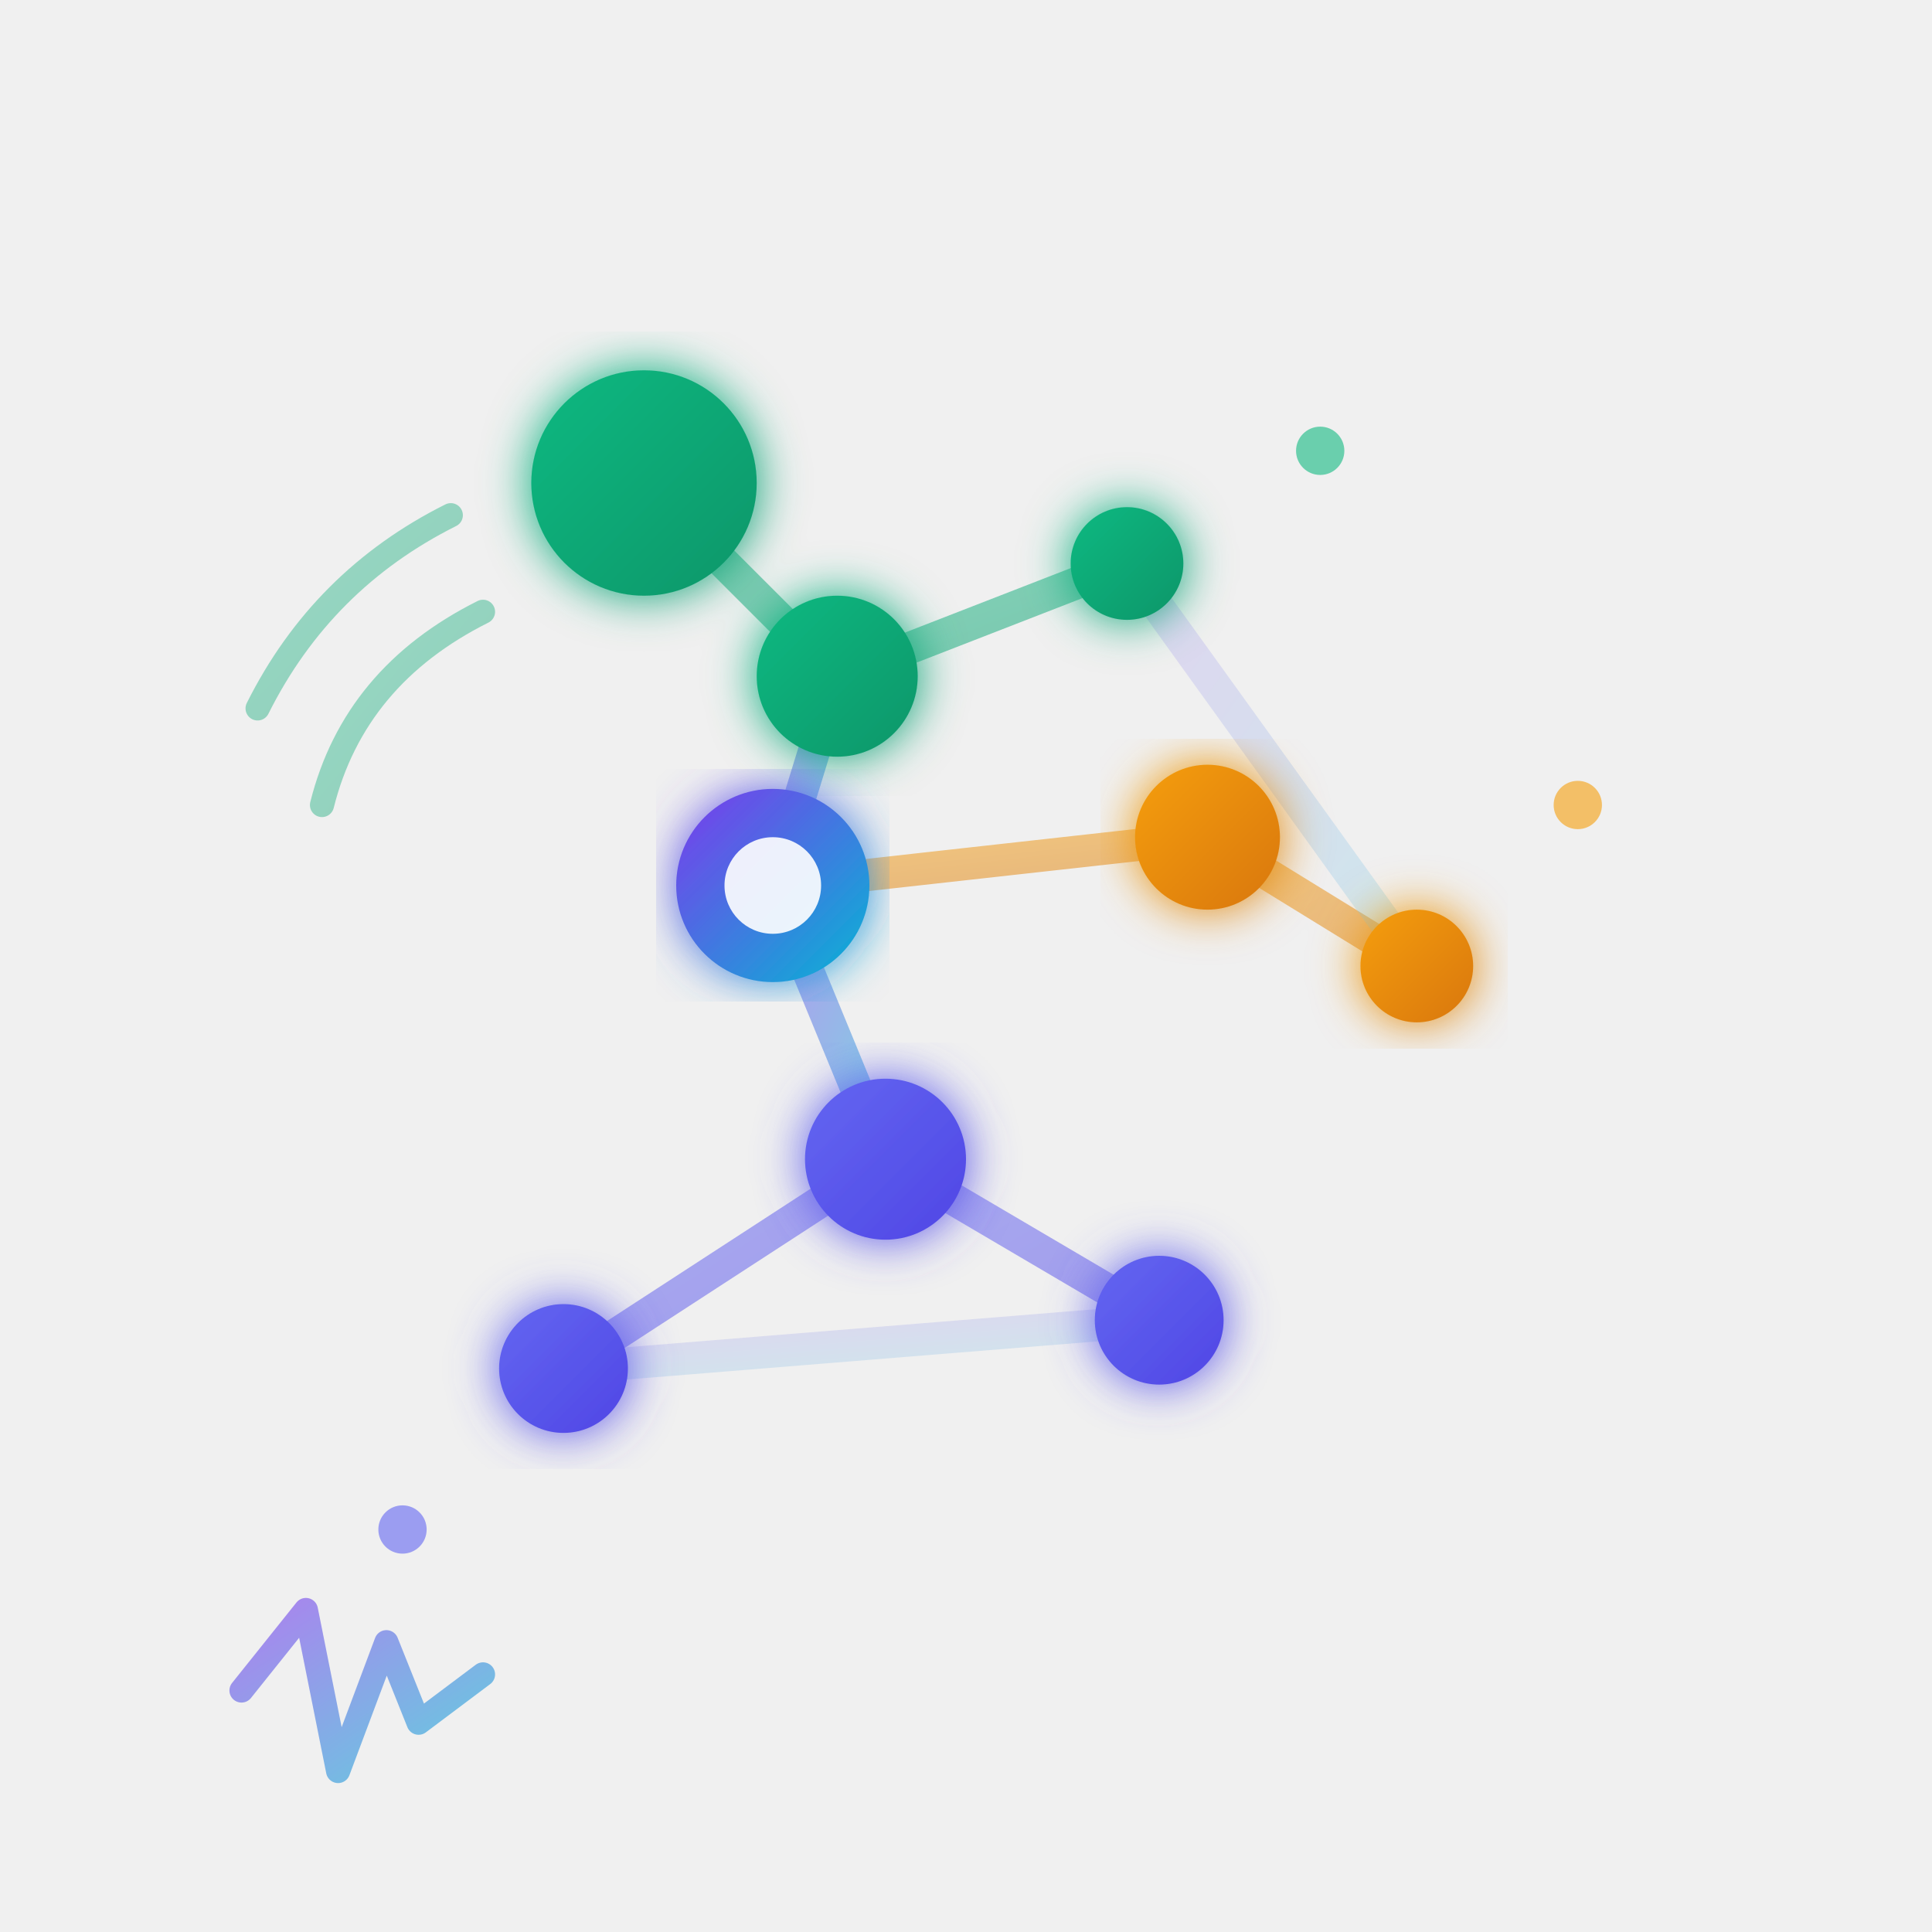
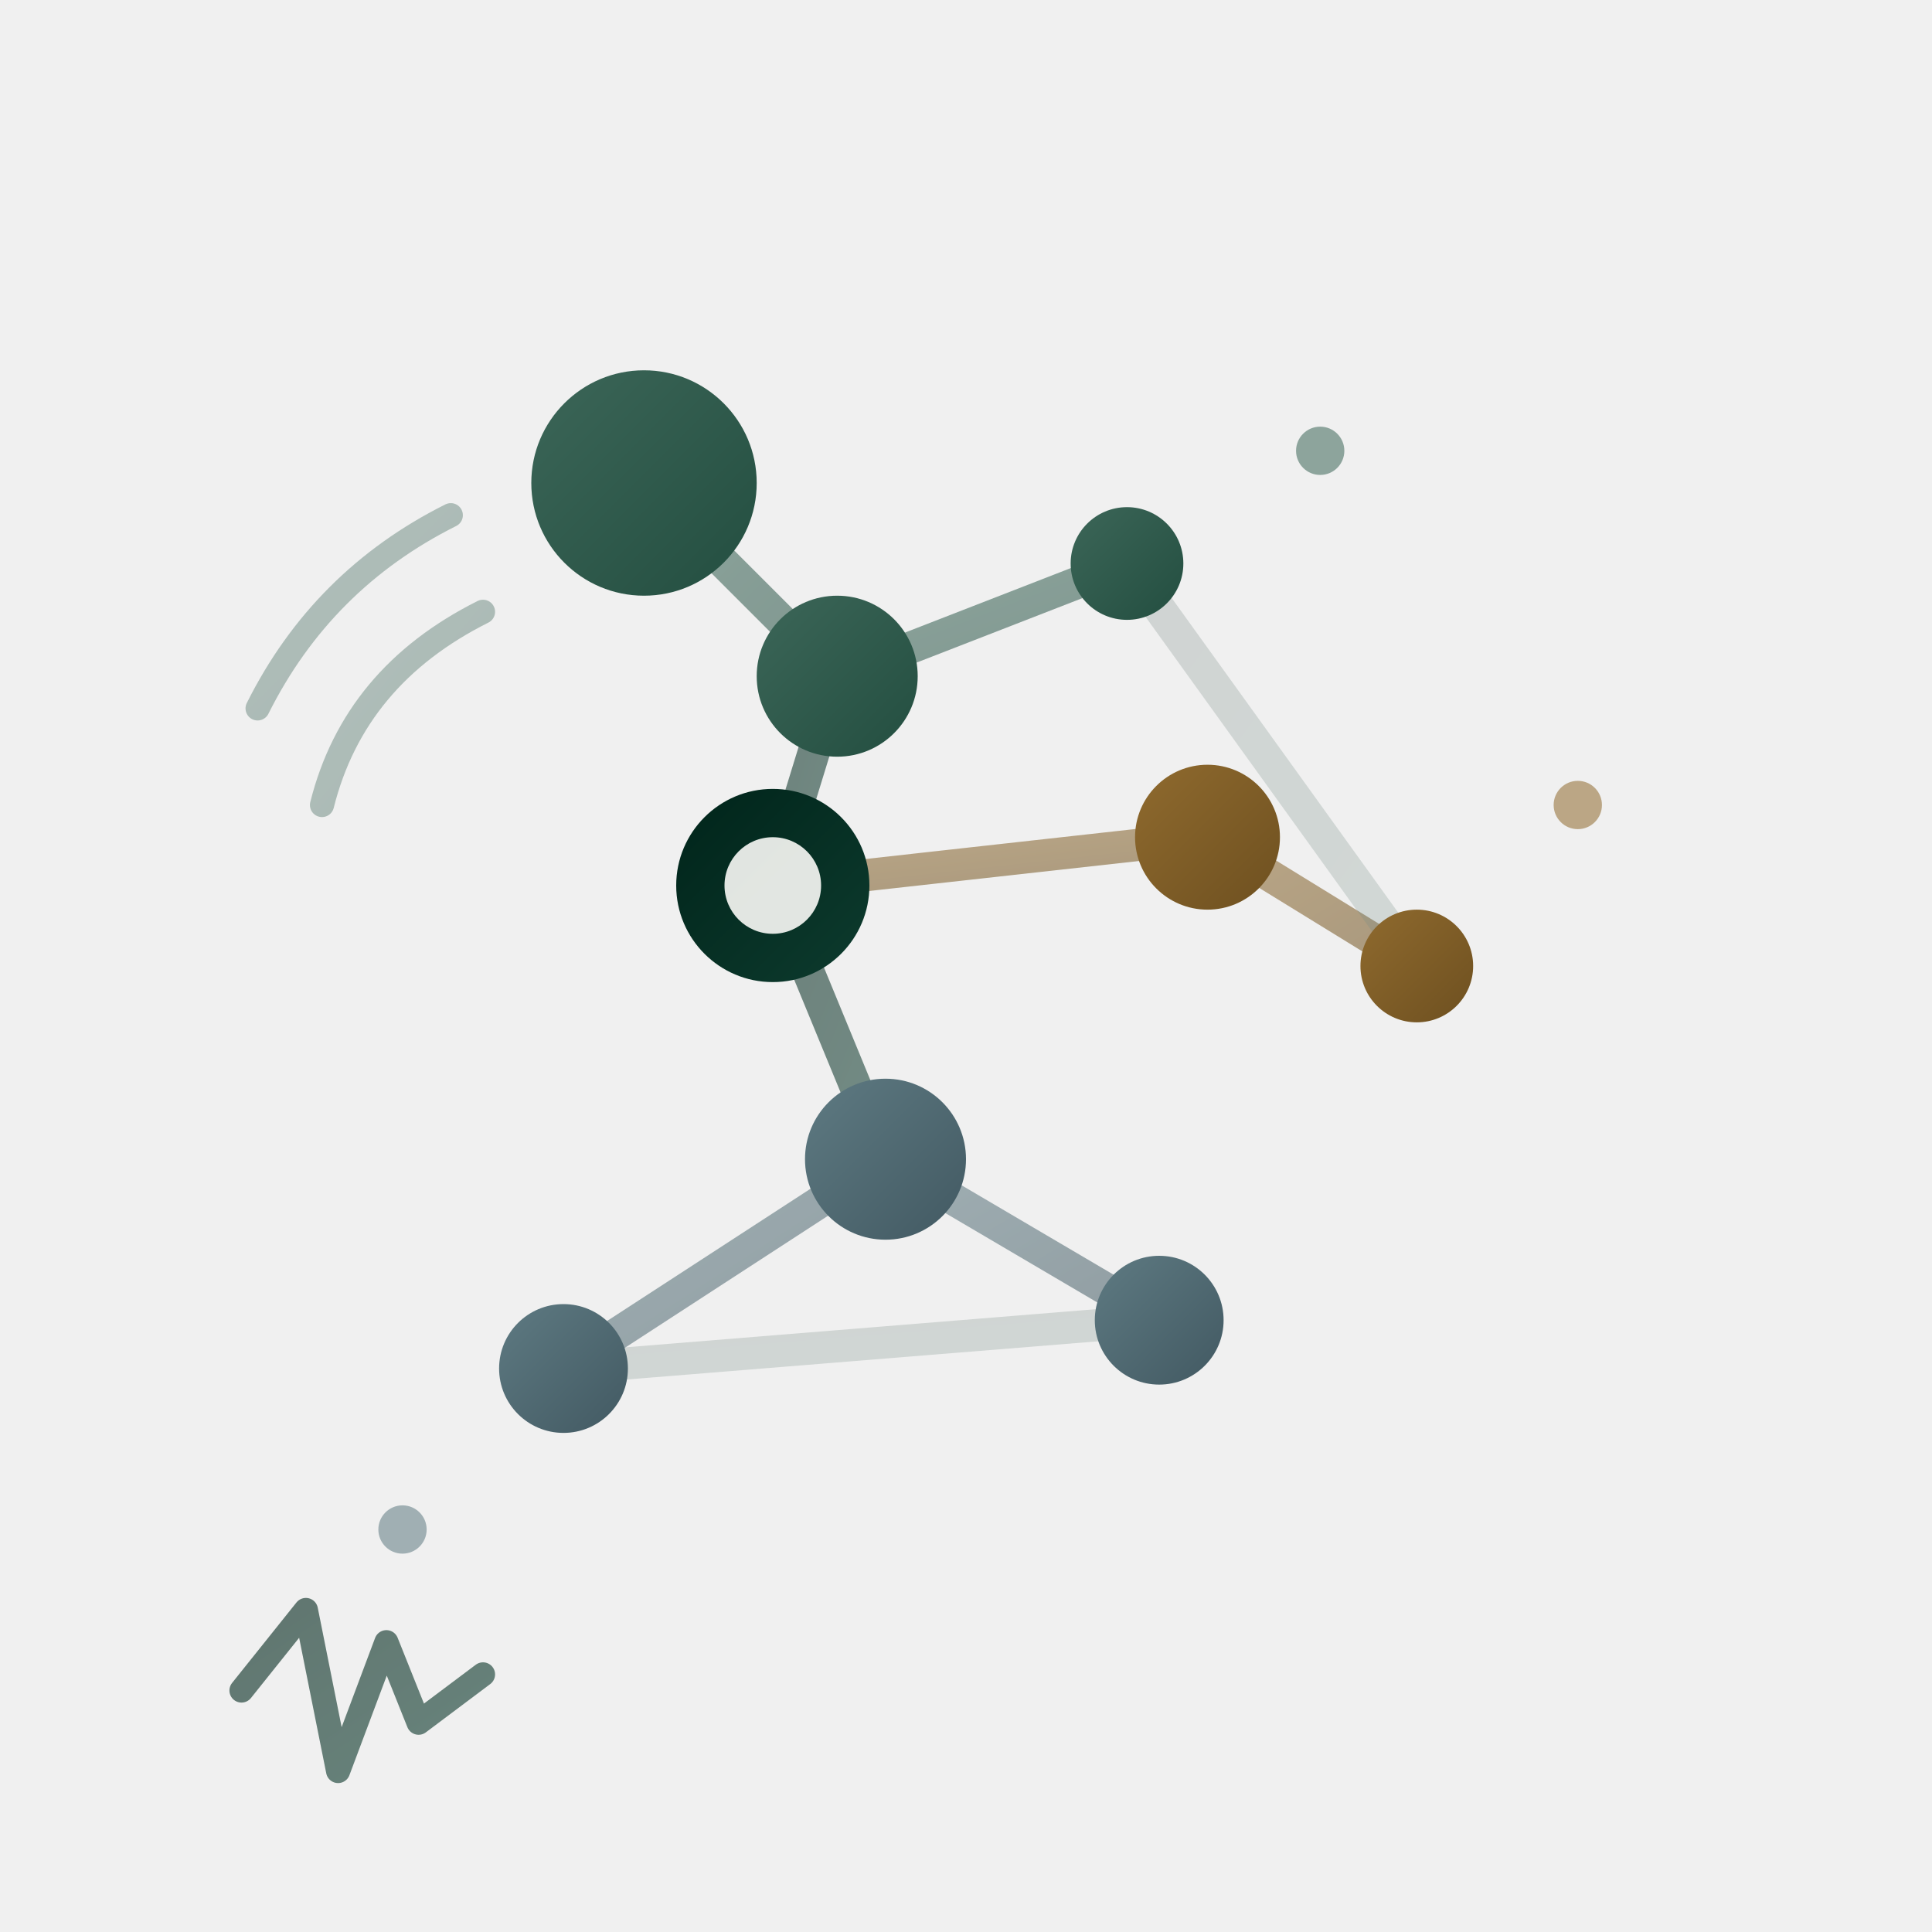
<svg xmlns="http://www.w3.org/2000/svg" viewBox="0 0 120 120" width="120" height="120">
  <defs>
    <linearGradient id="pierreGrad" x1="0%" y1="0%" x2="100%" y2="100%">
-       <stop offset="0%" style="stop-color:#7C3AED" />
-       <stop offset="100%" style="stop-color:#06B6D4" />
+       <stop offset="0%" style="stop-color:#00241a" />
+       <stop offset="100%" style="stop-color:#0d3b2e" />
    </linearGradient>
    <linearGradient id="activityGrad" x1="0%" y1="0%" x2="100%" y2="100%">
-       <stop offset="0%" style="stop-color:#10B981" />
-       <stop offset="100%" style="stop-color:#059669" />
+       <stop offset="0%" style="stop-color:#3c6658" />
+       <stop offset="100%" style="stop-color:#234e40" />
    </linearGradient>
    <linearGradient id="nutritionGrad" x1="0%" y1="0%" x2="100%" y2="100%">
-       <stop offset="0%" style="stop-color:#F59E0B" />
-       <stop offset="100%" style="stop-color:#D97706" />
+       <stop offset="0%" style="stop-color:#8f6a2e" />
+       <stop offset="100%" style="stop-color:#6e5020" />
    </linearGradient>
    <linearGradient id="recoveryGrad" x1="0%" y1="0%" x2="100%" y2="100%">
-       <stop offset="0%" style="stop-color:#6366F1" />
-       <stop offset="100%" style="stop-color:#4F46E5" />
+       <stop offset="0%" style="stop-color:#5e7a82" />
+       <stop offset="100%" style="stop-color:#425962" />
    </linearGradient>
-     <filter id="glow">
-       <feGaussianBlur stdDeviation="1.5" result="coloredBlur" />
-       <feMerge>
-         <feMergeNode in="coloredBlur" />
-         <feMergeNode in="SourceGraphic" />
-       </feMerge>
-     </filter>
  </defs>
-   <g stroke-width="2" opacity="0.5" stroke-linecap="round">
+   <g stroke-width="2" opacity="0.55" stroke-linecap="round">
    <line x1="40" y1="30" x2="52" y2="42" stroke="url(#activityGrad)" />
    <line x1="52" y1="42" x2="70" y2="35" stroke="url(#activityGrad)" />
    <line x1="52" y1="42" x2="48" y2="55" stroke="url(#pierreGrad)" />
    <line x1="48" y1="55" x2="75" y2="52" stroke="url(#nutritionGrad)" />
    <line x1="75" y1="52" x2="88" y2="60" stroke="url(#nutritionGrad)" />
    <line x1="48" y1="55" x2="55" y2="72" stroke="url(#pierreGrad)" />
    <line x1="55" y1="72" x2="35" y2="85" stroke="url(#recoveryGrad)" />
    <line x1="55" y1="72" x2="72" y2="82" stroke="url(#recoveryGrad)" />
-     <line x1="70" y1="35" x2="88" y2="60" stroke="url(#pierreGrad)" opacity="0.3" />
-     <line x1="35" y1="85" x2="72" y2="82" stroke="url(#pierreGrad)" opacity="0.3" />
+     <line x1="70" y1="35" x2="88" y2="60" stroke="url(#pierreGrad)" opacity="0.25" />
+     <line x1="35" y1="85" x2="72" y2="82" stroke="url(#pierreGrad)" opacity="0.25" />
  </g>
-   <g filter="url(#glow)">
-     <circle cx="40" cy="30" r="7" fill="url(#activityGrad)" />
-     <circle cx="52" cy="42" r="5" fill="url(#activityGrad)" />
-     <circle cx="70" cy="35" r="3.5" fill="url(#activityGrad)" />
-   </g>
-   <circle cx="48" cy="55" r="6" fill="url(#pierreGrad)" filter="url(#glow)" />
-   <circle cx="48" cy="55" r="3" fill="#ffffff" opacity="0.9" />
-   <g filter="url(#glow)">
-     <circle cx="75" cy="52" r="4.5" fill="url(#nutritionGrad)" />
-     <circle cx="88" cy="60" r="3.5" fill="url(#nutritionGrad)" />
-   </g>
-   <g filter="url(#glow)">
-     <circle cx="55" cy="72" r="5" fill="url(#recoveryGrad)" />
-     <circle cx="35" cy="85" r="4" fill="url(#recoveryGrad)" />
-     <circle cx="72" cy="82" r="4" fill="url(#recoveryGrad)" />
-   </g>
-   <g fill="none" stroke-width="1.5" stroke-linecap="round" opacity="0.4">
+   <circle cx="40" cy="30" r="7" fill="url(#activityGrad)" />
+   <circle cx="52" cy="42" r="5" fill="url(#activityGrad)" />
+   <circle cx="70" cy="35" r="3.5" fill="url(#activityGrad)" />
+   <circle cx="48" cy="55" r="6" fill="url(#pierreGrad)" />
+   <circle cx="48" cy="55" r="3" fill="#f9f9f6" opacity="0.9" />
+   <circle cx="75" cy="52" r="4.5" fill="url(#nutritionGrad)" />
+   <circle cx="88" cy="60" r="3.5" fill="url(#nutritionGrad)" />
+   <circle cx="55" cy="72" r="5" fill="url(#recoveryGrad)" />
+   <circle cx="35" cy="85" r="4" fill="url(#recoveryGrad)" />
+   <circle cx="72" cy="82" r="4" fill="url(#recoveryGrad)" />
+   <g fill="none" stroke-width="1.5" stroke-linecap="round" opacity="0.35">
    <path d="M28,32 Q20,36 16,44" stroke="url(#activityGrad)" />
    <path d="M30,38 Q22,42 20,50" stroke="url(#activityGrad)" />
  </g>
-   <g opacity="0.6">
-     <circle cx="82" cy="28" r="1.5" fill="#10B981" />
-     <circle cx="98" cy="50" r="1.5" fill="#F59E0B" />
-     <circle cx="25" cy="95" r="1.5" fill="#6366F1" />
+   <g opacity="0.55">
+     <circle cx="82" cy="28" r="1.5" fill="#3c6658" />
+     <circle cx="98" cy="50" r="1.5" fill="#8f6a2e" />
+     <circle cx="25" cy="95" r="1.5" fill="#5e7a82" />
  </g>
  <path d="M15,105 l4,-5 l2,10 l3,-8 l2,5 l4,-3" fill="none" stroke="url(#pierreGrad)" stroke-width="1.5" stroke-linecap="round" stroke-linejoin="round" opacity="0.6" />
</svg>
